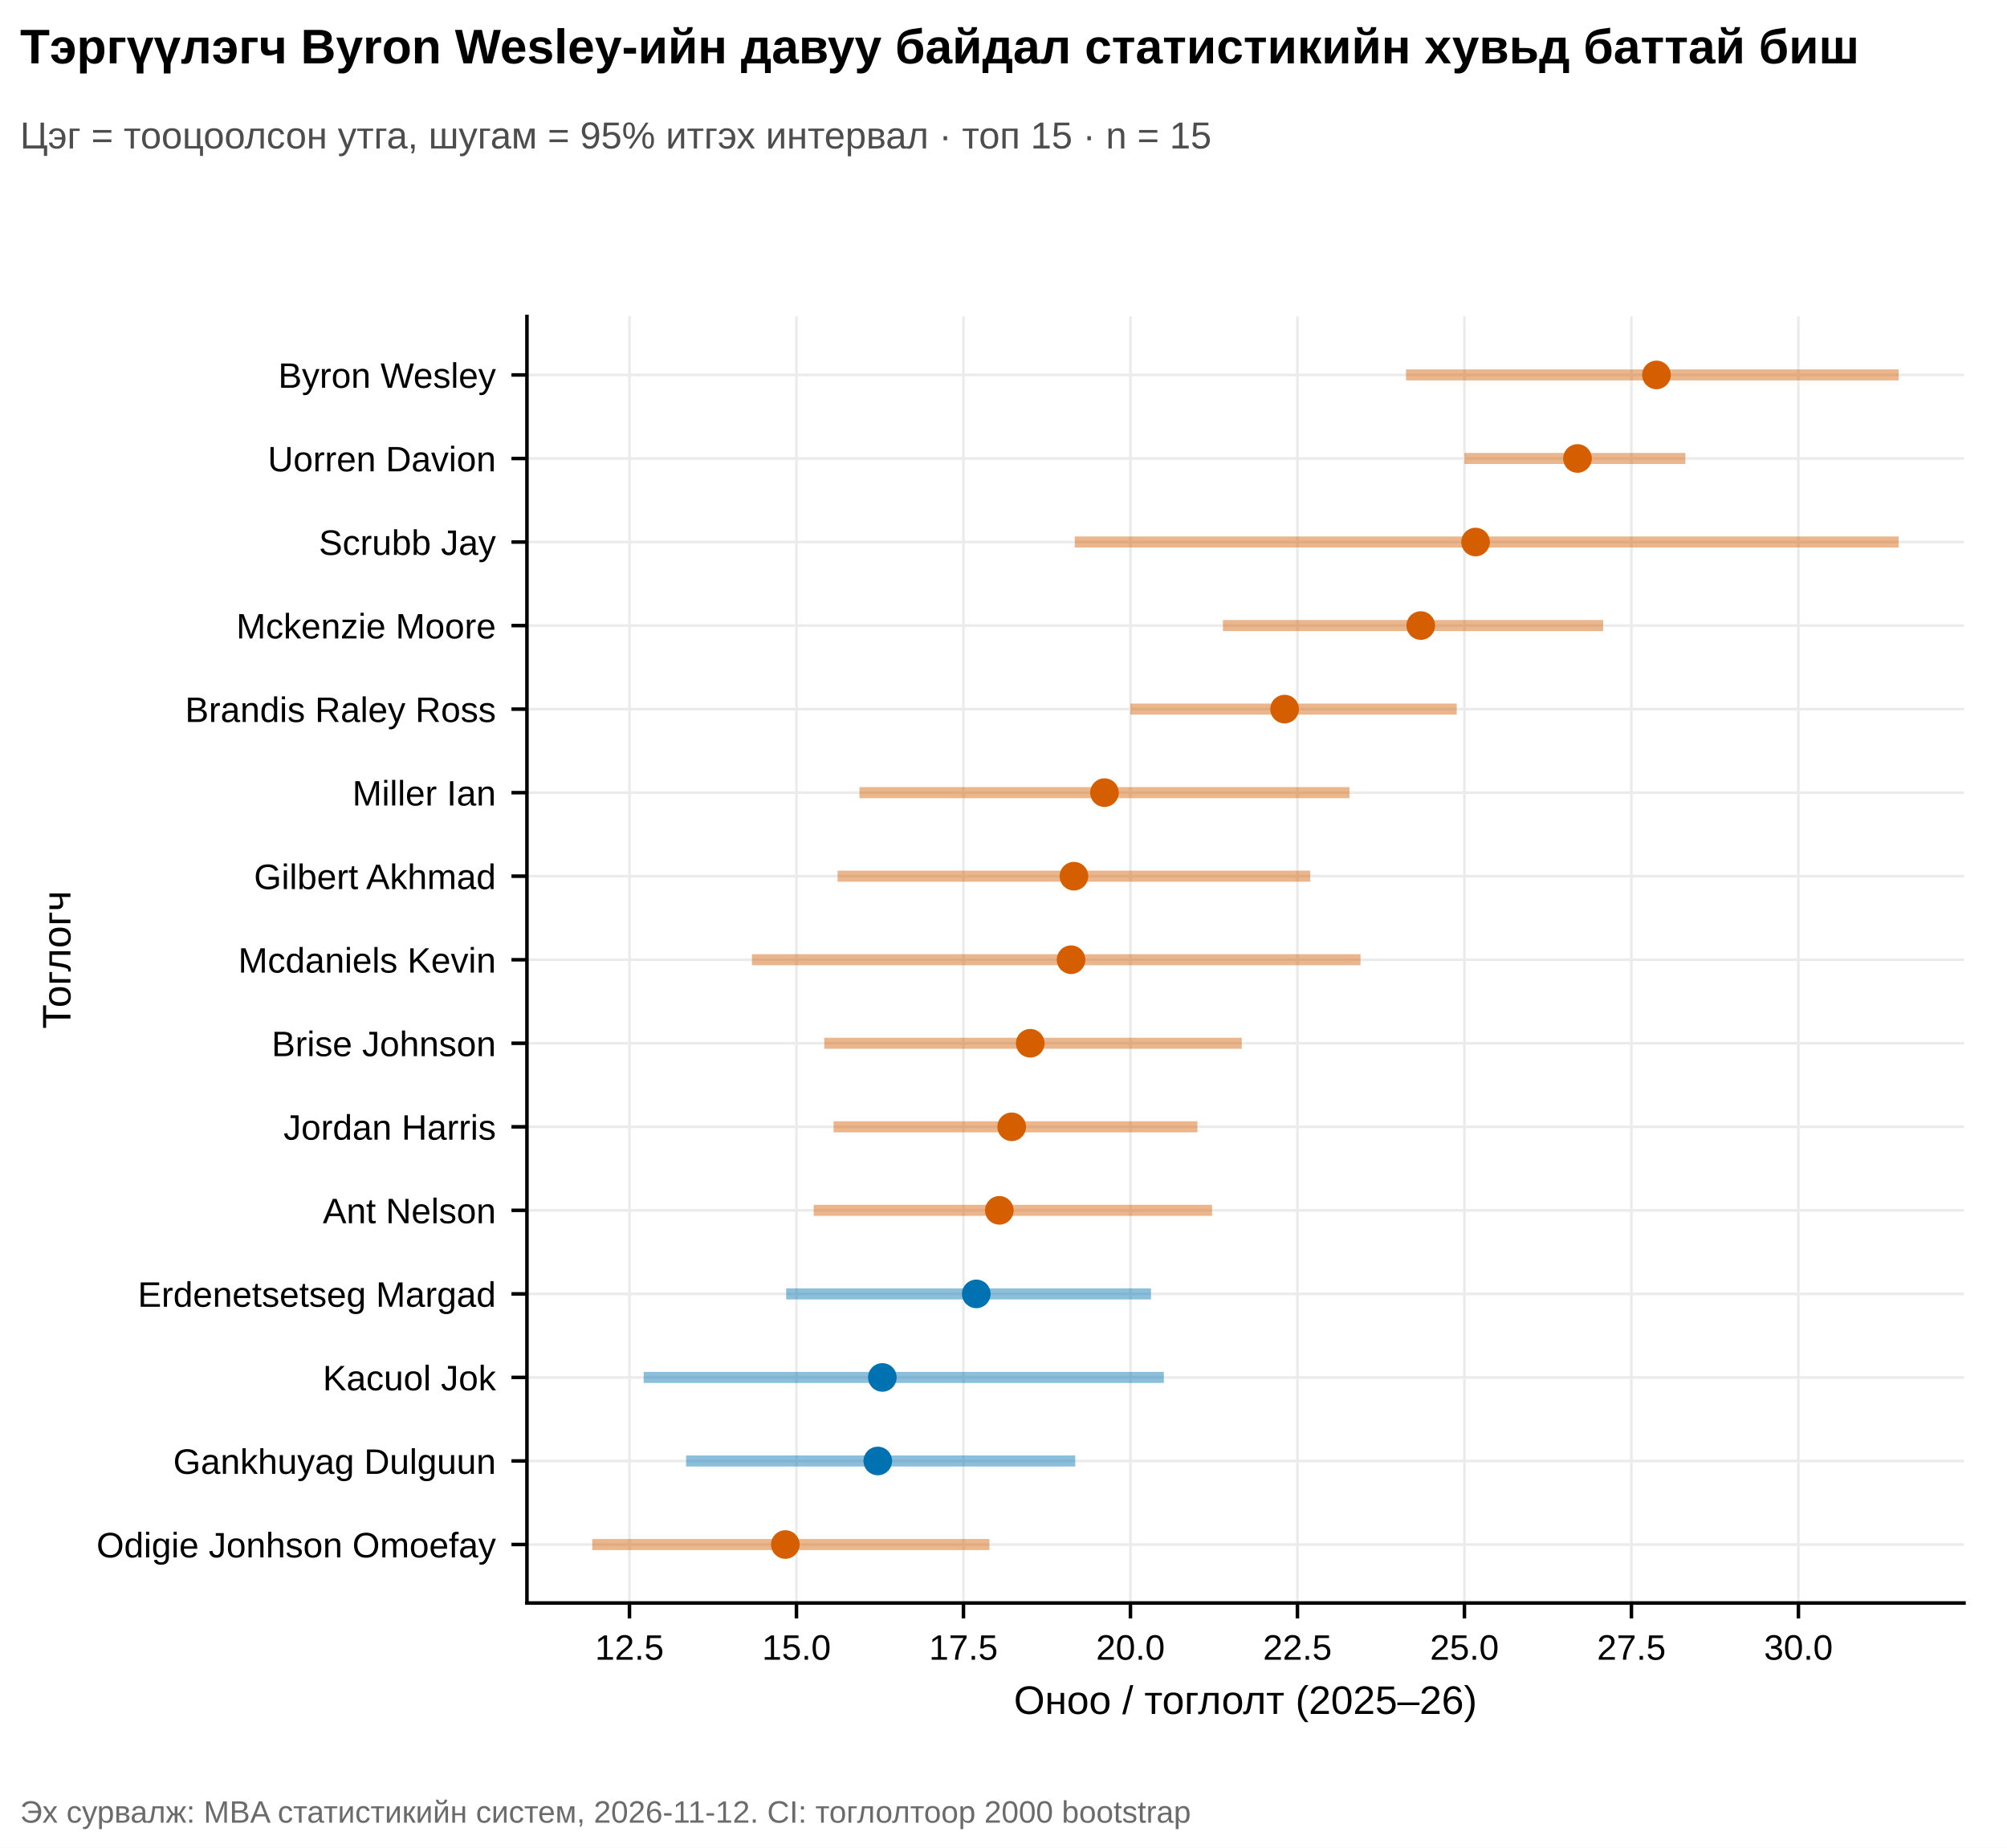
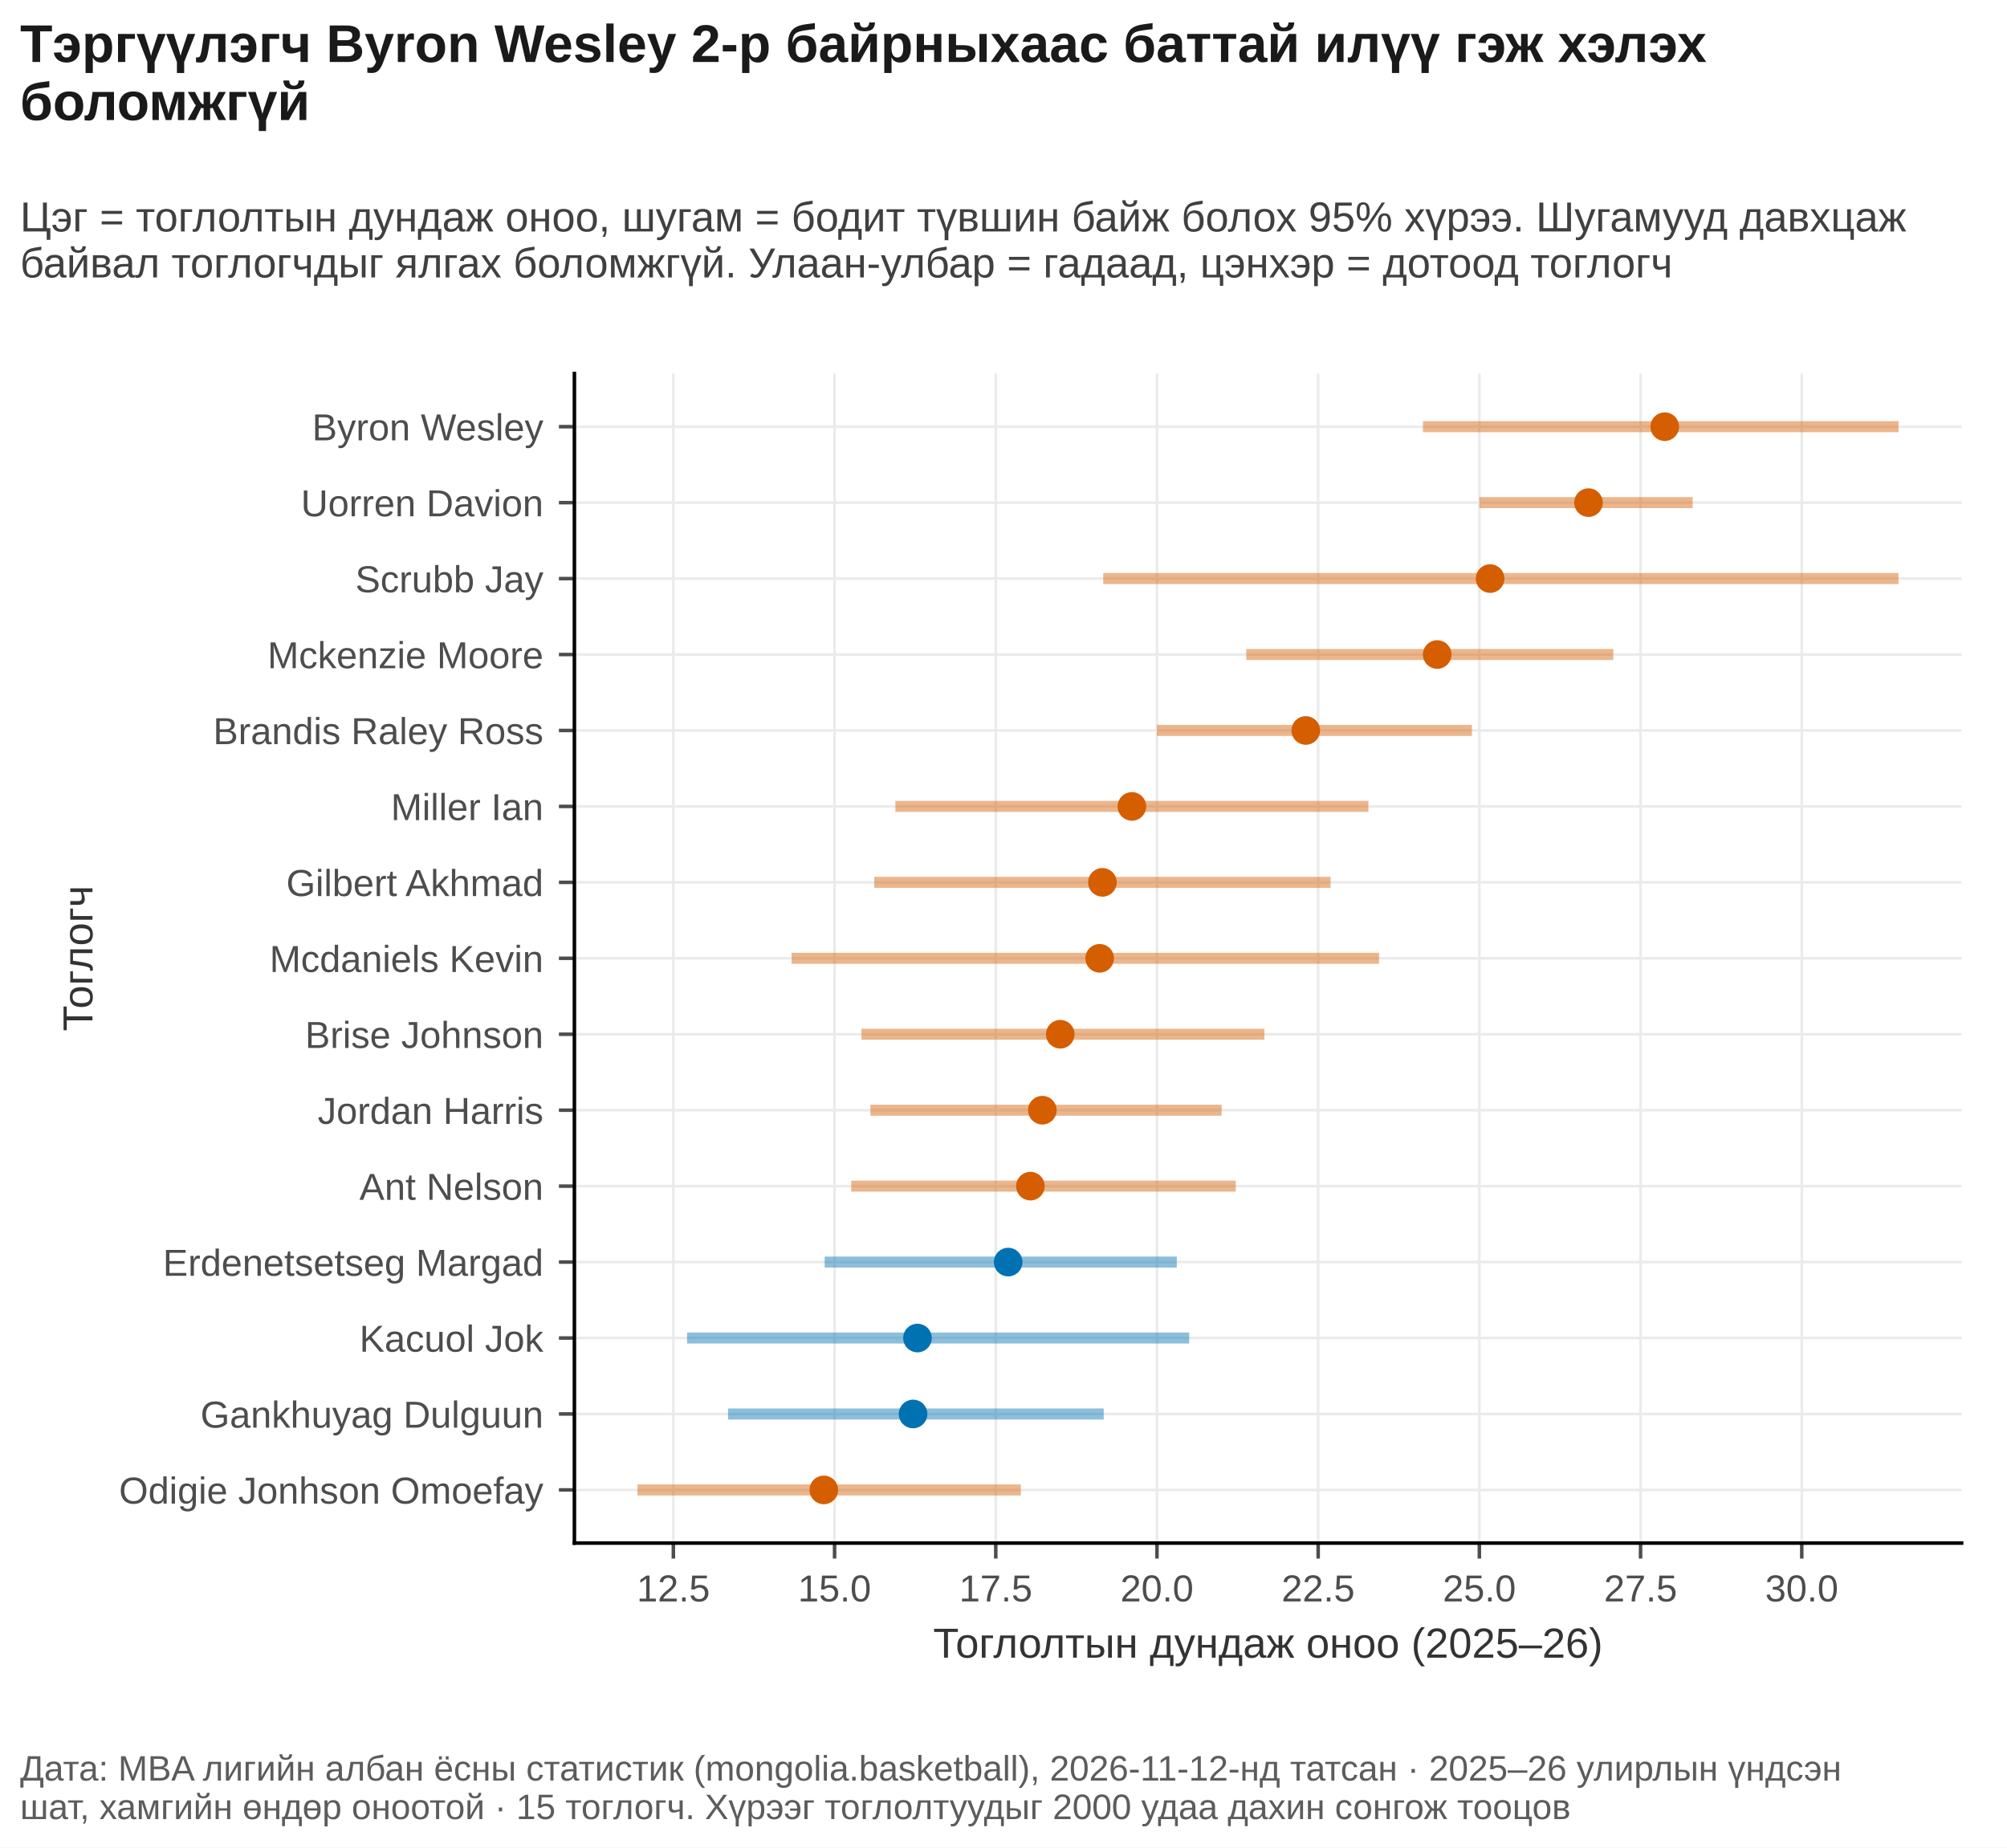
<svg xmlns="http://www.w3.org/2000/svg" xmlns:xlink="http://www.w3.org/1999/xlink" width="453.543pt" height="417.548pt" viewBox="0 0 453.543 417.548" version="1.1">
  <defs>
    <style type="text/css">*{stroke-linejoin: round; stroke-linecap: butt}</style>
  </defs>
  <g id="figure_1">
    <g id="patch_1">
      <path d="M 0 417.548  L 453.543 417.548  L 453.543 0  L 0 0  z " style="fill: #ffffff" />
    </g>
    <g id="axes_1">
      <g id="patch_2">
-         <path d="M 119.079 362.255  L 443.825 362.255  L 443.825 71.514  L 119.079 71.514  z " style="fill: #ffffff" />
+         <path d="M 129.803 348.716  L 443.285 348.716  L 443.285 84.409  L 129.803 84.409  z " style="fill: #ffffff" />
      </g>
      <g id="matplotlib.axis_1">
        <g id="xtick_1">
          <g id="line2d_1">
-             <path d="M 142.247 362.255  L 142.247 71.514  " clip-path="url(#p1d224a4db0)" style="fill: none; stroke: #ebebeb; stroke-width: 0.6; stroke-linecap: square" />
+             <path d="M 152.168 348.716  L 152.168 84.409  " clip-path="url(#p06e6c87b1b)" style="fill: none; stroke: #ebebeb; stroke-width: 0.6; stroke-linecap: square" />
          </g>
          <g id="line2d_2">
            <defs>
-               <path id="m3e27745aa3" d="M 0 0  L 0 3.5  " style="stroke: #000000; stroke-width: 0.8" />
+               <path id="mf986387a4b" d="M 0 0  L 0 3.5  " style="stroke: #4d4d4d; stroke-width: 0.8" />
            </defs>
            <g>
-               <use xlink:href="#m3e27745aa3" x="142.247" y="362.255" style="stroke: #000000; stroke-width: 0.8" />
+               <use xlink:href="#mf986387a4b" x="152.168" y="348.716" style="fill: #4d4d4d; stroke: #4d4d4d; stroke-width: 0.8" />
            </g>
          </g>
          <g id="text_1">
-             <text style="font-size: 8px; font-family: 'Arial'; text-anchor: middle" x="142.247" y="375.079" transform="rotate(-0 142.2473 375.0791)">12.5</text>
+             <text style="font-size: 8.5px; font-family: 'Arial'; text-anchor: middle; fill: #4d4d4d" x="152.168" y="361.904" transform="rotate(-0 152.1675 361.9038)">12.5</text>
          </g>
        </g>
        <g id="xtick_2">
          <g id="line2d_3">
-             <path d="M 179.984 362.255  L 179.984 71.514  " clip-path="url(#p1d224a4db0)" style="fill: none; stroke: #ebebeb; stroke-width: 0.6; stroke-linecap: square" />
+             <path d="M 188.596 348.716  L 188.596 84.409  " clip-path="url(#p06e6c87b1b)" style="fill: none; stroke: #ebebeb; stroke-width: 0.6; stroke-linecap: square" />
          </g>
          <g id="line2d_4">
            <g>
-               <use xlink:href="#m3e27745aa3" x="179.984" y="362.255" style="stroke: #000000; stroke-width: 0.8" />
+               <use xlink:href="#mf986387a4b" x="188.596" y="348.716" style="fill: #4d4d4d; stroke: #4d4d4d; stroke-width: 0.8" />
            </g>
          </g>
          <g id="text_2">
-             <text style="font-size: 8px; font-family: 'Arial'; text-anchor: middle" x="179.984" y="375.079" transform="rotate(-0 179.9841 375.0791)">15.0</text>
+             <text style="font-size: 8.5px; font-family: 'Arial'; text-anchor: middle; fill: #4d4d4d" x="188.596" y="361.904" transform="rotate(-0 188.5955 361.9038)">15.0</text>
          </g>
        </g>
        <g id="xtick_3">
          <g id="line2d_5">
-             <path d="M 217.721 362.255  L 217.721 71.514  " clip-path="url(#p1d224a4db0)" style="fill: none; stroke: #ebebeb; stroke-width: 0.6; stroke-linecap: square" />
+             <path d="M 225.024 348.716  L 225.024 84.409  " clip-path="url(#p06e6c87b1b)" style="fill: none; stroke: #ebebeb; stroke-width: 0.6; stroke-linecap: square" />
          </g>
          <g id="line2d_6">
            <g>
-               <use xlink:href="#m3e27745aa3" x="217.721" y="362.255" style="stroke: #000000; stroke-width: 0.8" />
+               <use xlink:href="#mf986387a4b" x="225.024" y="348.716" style="fill: #4d4d4d; stroke: #4d4d4d; stroke-width: 0.8" />
            </g>
          </g>
          <g id="text_3">
-             <text style="font-size: 8px; font-family: 'Arial'; text-anchor: middle" x="217.721" y="375.079" transform="rotate(-0 217.721 375.0791)">17.5</text>
+             <text style="font-size: 8.5px; font-family: 'Arial'; text-anchor: middle; fill: #4d4d4d" x="225.024" y="361.904" transform="rotate(-0 225.0235 361.9038)">17.5</text>
          </g>
        </g>
        <g id="xtick_4">
          <g id="line2d_7">
-             <path d="M 255.458 362.255  L 255.458 71.514  " clip-path="url(#p1d224a4db0)" style="fill: none; stroke: #ebebeb; stroke-width: 0.6; stroke-linecap: square" />
+             <path d="M 261.452 348.716  L 261.452 84.409  " clip-path="url(#p06e6c87b1b)" style="fill: none; stroke: #ebebeb; stroke-width: 0.6; stroke-linecap: square" />
          </g>
          <g id="line2d_8">
            <g>
-               <use xlink:href="#m3e27745aa3" x="255.458" y="362.255" style="stroke: #000000; stroke-width: 0.8" />
+               <use xlink:href="#mf986387a4b" x="261.452" y="348.716" style="fill: #4d4d4d; stroke: #4d4d4d; stroke-width: 0.8" />
            </g>
          </g>
          <g id="text_4">
-             <text style="font-size: 8px; font-family: 'Arial'; text-anchor: middle" x="255.458" y="375.079" transform="rotate(-0 255.4579 375.0791)">20.0</text>
+             <text style="font-size: 8.5px; font-family: 'Arial'; text-anchor: middle; fill: #4d4d4d" x="261.452" y="361.904" transform="rotate(-0 261.4515 361.9038)">20.0</text>
          </g>
        </g>
        <g id="xtick_5">
          <g id="line2d_9">
-             <path d="M 293.195 362.255  L 293.195 71.514  " clip-path="url(#p1d224a4db0)" style="fill: none; stroke: #ebebeb; stroke-width: 0.6; stroke-linecap: square" />
+             <path d="M 297.879 348.716  L 297.879 84.409  " clip-path="url(#p06e6c87b1b)" style="fill: none; stroke: #ebebeb; stroke-width: 0.6; stroke-linecap: square" />
          </g>
          <g id="line2d_10">
            <g>
-               <use xlink:href="#m3e27745aa3" x="293.195" y="362.255" style="stroke: #000000; stroke-width: 0.8" />
+               <use xlink:href="#mf986387a4b" x="297.879" y="348.716" style="fill: #4d4d4d; stroke: #4d4d4d; stroke-width: 0.8" />
            </g>
          </g>
          <g id="text_5">
-             <text style="font-size: 8px; font-family: 'Arial'; text-anchor: middle" x="293.195" y="375.079" transform="rotate(-0 293.1948 375.0791)">22.5</text>
+             <text style="font-size: 8.5px; font-family: 'Arial'; text-anchor: middle; fill: #4d4d4d" x="297.879" y="361.904" transform="rotate(-0 297.8795 361.9038)">22.5</text>
          </g>
        </g>
        <g id="xtick_6">
          <g id="line2d_11">
-             <path d="M 330.932 362.255  L 330.932 71.514  " clip-path="url(#p1d224a4db0)" style="fill: none; stroke: #ebebeb; stroke-width: 0.6; stroke-linecap: square" />
+             <path d="M 334.307 348.716  L 334.307 84.409  " clip-path="url(#p06e6c87b1b)" style="fill: none; stroke: #ebebeb; stroke-width: 0.6; stroke-linecap: square" />
          </g>
          <g id="line2d_12">
            <g>
-               <use xlink:href="#m3e27745aa3" x="330.932" y="362.255" style="stroke: #000000; stroke-width: 0.8" />
+               <use xlink:href="#mf986387a4b" x="334.307" y="348.716" style="fill: #4d4d4d; stroke: #4d4d4d; stroke-width: 0.8" />
            </g>
          </g>
          <g id="text_6">
-             <text style="font-size: 8px; font-family: 'Arial'; text-anchor: middle" x="330.932" y="375.079" transform="rotate(-0 330.9317 375.0791)">25.0</text>
+             <text style="font-size: 8.5px; font-family: 'Arial'; text-anchor: middle; fill: #4d4d4d" x="334.307" y="361.904" transform="rotate(-0 334.3075 361.9038)">25.0</text>
          </g>
        </g>
        <g id="xtick_7">
          <g id="line2d_13">
-             <path d="M 368.669 362.255  L 368.669 71.514  " clip-path="url(#p1d224a4db0)" style="fill: none; stroke: #ebebeb; stroke-width: 0.6; stroke-linecap: square" />
+             <path d="M 370.735 348.716  L 370.735 84.409  " clip-path="url(#p06e6c87b1b)" style="fill: none; stroke: #ebebeb; stroke-width: 0.6; stroke-linecap: square" />
          </g>
          <g id="line2d_14">
            <g>
-               <use xlink:href="#m3e27745aa3" x="368.669" y="362.255" style="stroke: #000000; stroke-width: 0.8" />
+               <use xlink:href="#mf986387a4b" x="370.735" y="348.716" style="fill: #4d4d4d; stroke: #4d4d4d; stroke-width: 0.8" />
            </g>
          </g>
          <g id="text_7">
-             <text style="font-size: 8px; font-family: 'Arial'; text-anchor: middle" x="368.669" y="375.079" transform="rotate(-0 368.6686 375.0791)">27.5</text>
+             <text style="font-size: 8.5px; font-family: 'Arial'; text-anchor: middle; fill: #4d4d4d" x="370.735" y="361.904" transform="rotate(-0 370.7355 361.9038)">27.5</text>
          </g>
        </g>
        <g id="xtick_8">
          <g id="line2d_15">
-             <path d="M 406.406 362.255  L 406.406 71.514  " clip-path="url(#p1d224a4db0)" style="fill: none; stroke: #ebebeb; stroke-width: 0.6; stroke-linecap: square" />
+             <path d="M 407.163 348.716  L 407.163 84.409  " clip-path="url(#p06e6c87b1b)" style="fill: none; stroke: #ebebeb; stroke-width: 0.6; stroke-linecap: square" />
          </g>
          <g id="line2d_16">
            <g>
-               <use xlink:href="#m3e27745aa3" x="406.406" y="362.255" style="stroke: #000000; stroke-width: 0.8" />
+               <use xlink:href="#mf986387a4b" x="407.163" y="348.716" style="fill: #4d4d4d; stroke: #4d4d4d; stroke-width: 0.8" />
            </g>
          </g>
          <g id="text_8">
-             <text style="font-size: 8px; font-family: 'Arial'; text-anchor: middle" x="406.406" y="375.079" transform="rotate(-0 406.4055 375.0791)">30.0</text>
+             <text style="font-size: 8.5px; font-family: 'Arial'; text-anchor: middle; fill: #4d4d4d" x="407.163" y="361.904" transform="rotate(-0 407.1635 361.9038)">30.0</text>
          </g>
        </g>
        <g id="text_9">
-           <text style="font-size: 9px; font-family: 'Arial'; text-anchor: middle" x="281.452" y="387.32" transform="rotate(-0 281.4518 387.3201)">Оноо / тоглолт (2025–26)</text>
+           <text style="font-size: 9.5px; font-family: 'Arial'; text-anchor: middle; fill: #333333" x="286.544" y="374.609" transform="rotate(-0 286.5438 374.6089)">Тоглолтын дундаж оноо (2025–26)</text>
        </g>
      </g>
      <g id="matplotlib.axis_2">
        <g id="ytick_1">
          <g id="line2d_17">
-             <path d="M 119.079 349.039  L 443.825 349.039  " clip-path="url(#p1d224a4db0)" style="fill: none; stroke: #ebebeb; stroke-width: 0.6; stroke-linecap: square" />
+             <path d="M 129.803 336.702  L 443.285 336.702  " clip-path="url(#p06e6c87b1b)" style="fill: none; stroke: #ebebeb; stroke-width: 0.6; stroke-linecap: square" />
          </g>
          <g id="line2d_18">
            <defs>
-               <path id="m46538852f3" d="M 0 0  L -3.5 0  " style="stroke: #000000; stroke-width: 0.8" />
+               <path id="m3fba8f0df0" d="M 0 0  L -3.5 0  " style="stroke: #4d4d4d; stroke-width: 0.8" />
            </defs>
            <g>
-               <use xlink:href="#m46538852f3" x="119.079" y="349.039" style="stroke: #000000; stroke-width: 0.8" />
+               <use xlink:href="#m3fba8f0df0" x="129.803" y="336.702" style="fill: #4d4d4d; stroke: #4d4d4d; stroke-width: 0.8" />
            </g>
          </g>
          <g id="text_10">
-             <text style="font-size: 8px; font-family: 'Arial'; text-anchor: end" x="112.079" y="351.954" transform="rotate(-0 112.0792 351.9538)">Odigie Jonhson Omoefay</text>
+             <text style="font-size: 8.5px; font-family: 'Arial'; text-anchor: end; fill: #4d4d4d" x="122.803" y="339.798" transform="rotate(-0 122.803 339.7982)">Odigie Jonhson Omoefay</text>
          </g>
        </g>
        <g id="ytick_2">
          <g id="line2d_19">
-             <path d="M 119.079 330.16  L 443.825 330.16  " clip-path="url(#p1d224a4db0)" style="fill: none; stroke: #ebebeb; stroke-width: 0.6; stroke-linecap: square" />
+             <path d="M 129.803 319.539  L 443.285 319.539  " clip-path="url(#p06e6c87b1b)" style="fill: none; stroke: #ebebeb; stroke-width: 0.6; stroke-linecap: square" />
          </g>
          <g id="line2d_20">
            <g>
-               <use xlink:href="#m46538852f3" x="119.079" y="330.16" style="stroke: #000000; stroke-width: 0.8" />
+               <use xlink:href="#m3fba8f0df0" x="129.803" y="319.539" style="fill: #4d4d4d; stroke: #4d4d4d; stroke-width: 0.8" />
            </g>
          </g>
          <g id="text_11">
-             <text style="font-size: 8px; font-family: 'Arial'; text-anchor: end" x="112.079" y="333.072" transform="rotate(-0 112.0792 333.0723)">Gankhuyag Dulguun</text>
+             <text style="font-size: 8.5px; font-family: 'Arial'; text-anchor: end; fill: #4d4d4d" x="122.803" y="322.633" transform="rotate(-0 122.803 322.6331)">Gankhuyag Dulguun</text>
          </g>
        </g>
        <g id="ytick_3">
          <g id="line2d_21">
-             <path d="M 119.079 311.281  L 443.825 311.281  " clip-path="url(#p1d224a4db0)" style="fill: none; stroke: #ebebeb; stroke-width: 0.6; stroke-linecap: square" />
+             <path d="M 129.803 302.376  L 443.285 302.376  " clip-path="url(#p06e6c87b1b)" style="fill: none; stroke: #ebebeb; stroke-width: 0.6; stroke-linecap: square" />
          </g>
          <g id="line2d_22">
            <g>
-               <use xlink:href="#m46538852f3" x="119.079" y="311.281" style="stroke: #000000; stroke-width: 0.8" />
+               <use xlink:href="#m3fba8f0df0" x="129.803" y="302.376" style="fill: #4d4d4d; stroke: #4d4d4d; stroke-width: 0.8" />
            </g>
          </g>
          <g id="text_12">
-             <text style="font-size: 8px; font-family: 'Arial'; text-anchor: end" x="112.079" y="314.193" transform="rotate(-0 112.0792 314.193)">Kacuol Jok</text>
+             <text style="font-size: 8.5px; font-family: 'Arial'; text-anchor: end; fill: #4d4d4d" x="122.803" y="305.47" transform="rotate(-0 122.803 305.4703)">Kacuol Jok</text>
          </g>
        </g>
        <g id="ytick_4">
          <g id="line2d_23">
-             <path d="M 119.079 292.402  L 443.825 292.402  " clip-path="url(#p1d224a4db0)" style="fill: none; stroke: #ebebeb; stroke-width: 0.6; stroke-linecap: square" />
+             <path d="M 129.803 285.213  L 443.285 285.213  " clip-path="url(#p06e6c87b1b)" style="fill: none; stroke: #ebebeb; stroke-width: 0.6; stroke-linecap: square" />
          </g>
          <g id="line2d_24">
            <g>
-               <use xlink:href="#m46538852f3" x="119.079" y="292.402" style="stroke: #000000; stroke-width: 0.8" />
+               <use xlink:href="#m3fba8f0df0" x="129.803" y="285.213" style="fill: #4d4d4d; stroke: #4d4d4d; stroke-width: 0.8" />
            </g>
          </g>
          <g id="text_13">
-             <text style="font-size: 8px; font-family: 'Arial'; text-anchor: end" x="112.079" y="295.314" transform="rotate(-0 112.0792 295.3138)">Erdenetsetseg Margad</text>
+             <text style="font-size: 8.5px; font-family: 'Arial'; text-anchor: end; fill: #4d4d4d" x="122.803" y="288.308" transform="rotate(-0 122.803 288.3076)">Erdenetsetseg Margad</text>
          </g>
        </g>
        <g id="ytick_5">
          <g id="line2d_25">
-             <path d="M 119.079 273.522  L 443.825 273.522  " clip-path="url(#p1d224a4db0)" style="fill: none; stroke: #ebebeb; stroke-width: 0.6; stroke-linecap: square" />
+             <path d="M 129.803 268.051  L 443.285 268.051  " clip-path="url(#p06e6c87b1b)" style="fill: none; stroke: #ebebeb; stroke-width: 0.6; stroke-linecap: square" />
          </g>
          <g id="line2d_26">
            <g>
-               <use xlink:href="#m46538852f3" x="119.079" y="273.522" style="stroke: #000000; stroke-width: 0.8" />
+               <use xlink:href="#m3fba8f0df0" x="129.803" y="268.051" style="fill: #4d4d4d; stroke: #4d4d4d; stroke-width: 0.8" />
            </g>
          </g>
          <g id="text_14">
-             <text style="font-size: 8px; font-family: 'Arial'; text-anchor: end" x="112.079" y="276.434" transform="rotate(-0 112.0792 276.4345)">Ant Nelson</text>
+             <text style="font-size: 8.5px; font-family: 'Arial'; text-anchor: end; fill: #4d4d4d" x="122.803" y="271.145" transform="rotate(-0 122.803 271.1448)">Ant Nelson</text>
          </g>
        </g>
        <g id="ytick_6">
          <g id="line2d_27">
-             <path d="M 119.079 254.643  L 443.825 254.643  " clip-path="url(#p1d224a4db0)" style="fill: none; stroke: #ebebeb; stroke-width: 0.6; stroke-linecap: square" />
+             <path d="M 129.803 250.888  L 443.285 250.888  " clip-path="url(#p06e6c87b1b)" style="fill: none; stroke: #ebebeb; stroke-width: 0.6; stroke-linecap: square" />
          </g>
          <g id="line2d_28">
            <g>
-               <use xlink:href="#m46538852f3" x="119.079" y="254.643" style="stroke: #000000; stroke-width: 0.8" />
+               <use xlink:href="#m3fba8f0df0" x="129.803" y="250.888" style="fill: #4d4d4d; stroke: #4d4d4d; stroke-width: 0.8" />
            </g>
          </g>
          <g id="text_15">
-             <text style="font-size: 8px; font-family: 'Arial'; text-anchor: end" x="112.079" y="257.555" transform="rotate(-0 112.0792 257.5552)">Jordan Harris</text>
+             <text style="font-size: 8.5px; font-family: 'Arial'; text-anchor: end; fill: #4d4d4d" x="122.803" y="253.982" transform="rotate(-0 122.803 253.9821)">Jordan Harris</text>
          </g>
        </g>
        <g id="ytick_7">
          <g id="line2d_29">
-             <path d="M 119.079 235.764  L 443.825 235.764  " clip-path="url(#p1d224a4db0)" style="fill: none; stroke: #ebebeb; stroke-width: 0.6; stroke-linecap: square" />
+             <path d="M 129.803 233.725  L 443.285 233.725  " clip-path="url(#p06e6c87b1b)" style="fill: none; stroke: #ebebeb; stroke-width: 0.6; stroke-linecap: square" />
          </g>
          <g id="line2d_30">
            <g>
-               <use xlink:href="#m46538852f3" x="119.079" y="235.764" style="stroke: #000000; stroke-width: 0.8" />
+               <use xlink:href="#m3fba8f0df0" x="129.803" y="233.725" style="fill: #4d4d4d; stroke: #4d4d4d; stroke-width: 0.8" />
            </g>
          </g>
          <g id="text_16">
-             <text style="font-size: 8px; font-family: 'Arial'; text-anchor: end" x="112.079" y="238.676" transform="rotate(-0 112.0792 238.676)">Brise Johnson</text>
+             <text style="font-size: 8.5px; font-family: 'Arial'; text-anchor: end; fill: #4d4d4d" x="122.803" y="236.819" transform="rotate(-0 122.803 236.8194)">Brise Johnson</text>
          </g>
        </g>
        <g id="ytick_8">
          <g id="line2d_31">
-             <path d="M 119.079 216.885  L 443.825 216.885  " clip-path="url(#p1d224a4db0)" style="fill: none; stroke: #ebebeb; stroke-width: 0.6; stroke-linecap: square" />
+             <path d="M 129.803 216.563  L 443.285 216.563  " clip-path="url(#p06e6c87b1b)" style="fill: none; stroke: #ebebeb; stroke-width: 0.6; stroke-linecap: square" />
          </g>
          <g id="line2d_32">
            <g>
-               <use xlink:href="#m46538852f3" x="119.079" y="216.885" style="stroke: #000000; stroke-width: 0.8" />
+               <use xlink:href="#m3fba8f0df0" x="129.803" y="216.563" style="fill: #4d4d4d; stroke: #4d4d4d; stroke-width: 0.8" />
            </g>
          </g>
          <g id="text_17">
-             <text style="font-size: 8px; font-family: 'Arial'; text-anchor: end" x="112.079" y="219.797" transform="rotate(-0 112.0792 219.7967)">Mcdaniels Kevin</text>
+             <text style="font-size: 8.5px; font-family: 'Arial'; text-anchor: end; fill: #4d4d4d" x="122.803" y="219.657" transform="rotate(-0 122.803 219.6566)">Mcdaniels Kevin</text>
          </g>
        </g>
        <g id="ytick_9">
          <g id="line2d_33">
-             <path d="M 119.079 198.005  L 443.825 198.005  " clip-path="url(#p1d224a4db0)" style="fill: none; stroke: #ebebeb; stroke-width: 0.6; stroke-linecap: square" />
+             <path d="M 129.803 199.4  L 443.285 199.4  " clip-path="url(#p06e6c87b1b)" style="fill: none; stroke: #ebebeb; stroke-width: 0.6; stroke-linecap: square" />
          </g>
          <g id="line2d_34">
            <g>
-               <use xlink:href="#m46538852f3" x="119.079" y="198.005" style="stroke: #000000; stroke-width: 0.8" />
+               <use xlink:href="#m3fba8f0df0" x="129.803" y="199.4" style="fill: #4d4d4d; stroke: #4d4d4d; stroke-width: 0.8" />
            </g>
          </g>
          <g id="text_18">
-             <text style="font-size: 8px; font-family: 'Arial'; text-anchor: end" x="112.079" y="200.917" transform="rotate(-0 112.0792 200.9175)">Gilbert Akhmad</text>
+             <text style="font-size: 8.5px; font-family: 'Arial'; text-anchor: end; fill: #4d4d4d" x="122.803" y="202.494" transform="rotate(-0 122.803 202.4939)">Gilbert Akhmad</text>
          </g>
        </g>
        <g id="ytick_10">
          <g id="line2d_35">
-             <path d="M 119.079 179.126  L 443.825 179.126  " clip-path="url(#p1d224a4db0)" style="fill: none; stroke: #ebebeb; stroke-width: 0.6; stroke-linecap: square" />
+             <path d="M 129.803 182.237  L 443.285 182.237  " clip-path="url(#p06e6c87b1b)" style="fill: none; stroke: #ebebeb; stroke-width: 0.6; stroke-linecap: square" />
          </g>
          <g id="line2d_36">
            <g>
-               <use xlink:href="#m46538852f3" x="119.079" y="179.126" style="stroke: #000000; stroke-width: 0.8" />
+               <use xlink:href="#m3fba8f0df0" x="129.803" y="182.237" style="fill: #4d4d4d; stroke: #4d4d4d; stroke-width: 0.8" />
            </g>
          </g>
          <g id="text_19">
-             <text style="font-size: 8px; font-family: 'Arial'; text-anchor: end" x="112.079" y="182.038" transform="rotate(-0 112.0792 182.0382)">Miller Ian</text>
+             <text style="font-size: 8.5px; font-family: 'Arial'; text-anchor: end; fill: #4d4d4d" x="122.803" y="185.331" transform="rotate(-0 122.803 185.3312)">Miller Ian</text>
          </g>
        </g>
        <g id="ytick_11">
          <g id="line2d_37">
-             <path d="M 119.079 160.247  L 443.825 160.247  " clip-path="url(#p1d224a4db0)" style="fill: none; stroke: #ebebeb; stroke-width: 0.6; stroke-linecap: square" />
+             <path d="M 129.803 165.074  L 443.285 165.074  " clip-path="url(#p06e6c87b1b)" style="fill: none; stroke: #ebebeb; stroke-width: 0.6; stroke-linecap: square" />
          </g>
          <g id="line2d_38">
            <g>
-               <use xlink:href="#m46538852f3" x="119.079" y="160.247" style="stroke: #000000; stroke-width: 0.8" />
+               <use xlink:href="#m3fba8f0df0" x="129.803" y="165.074" style="fill: #4d4d4d; stroke: #4d4d4d; stroke-width: 0.8" />
            </g>
          </g>
          <g id="text_20">
-             <text style="font-size: 8px; font-family: 'Arial'; text-anchor: end" x="112.079" y="163.159" transform="rotate(-0 112.0792 163.1589)">Brandis Raley Ross</text>
+             <text style="font-size: 8.5px; font-family: 'Arial'; text-anchor: end; fill: #4d4d4d" x="122.803" y="168.168" transform="rotate(-0 122.803 168.1684)">Brandis Raley Ross</text>
          </g>
        </g>
        <g id="ytick_12">
          <g id="line2d_39">
-             <path d="M 119.079 141.368  L 443.825 141.368  " clip-path="url(#p1d224a4db0)" style="fill: none; stroke: #ebebeb; stroke-width: 0.6; stroke-linecap: square" />
+             <path d="M 129.803 147.912  L 443.285 147.912  " clip-path="url(#p06e6c87b1b)" style="fill: none; stroke: #ebebeb; stroke-width: 0.6; stroke-linecap: square" />
          </g>
          <g id="line2d_40">
            <g>
-               <use xlink:href="#m46538852f3" x="119.079" y="141.368" style="stroke: #000000; stroke-width: 0.8" />
+               <use xlink:href="#m3fba8f0df0" x="129.803" y="147.912" style="fill: #4d4d4d; stroke: #4d4d4d; stroke-width: 0.8" />
            </g>
          </g>
          <g id="text_21">
-             <text style="font-size: 8px; font-family: 'Arial'; text-anchor: end" x="112.079" y="144.28" transform="rotate(-0 112.0792 144.2797)">Mckenzie Moore</text>
+             <text style="font-size: 8.5px; font-family: 'Arial'; text-anchor: end; fill: #4d4d4d" x="122.803" y="151.006" transform="rotate(-0 122.803 151.0057)">Mckenzie Moore</text>
          </g>
        </g>
        <g id="ytick_13">
          <g id="line2d_41">
-             <path d="M 119.079 122.488  L 443.825 122.488  " clip-path="url(#p1d224a4db0)" style="fill: none; stroke: #ebebeb; stroke-width: 0.6; stroke-linecap: square" />
+             <path d="M 129.803 130.749  L 443.285 130.749  " clip-path="url(#p06e6c87b1b)" style="fill: none; stroke: #ebebeb; stroke-width: 0.6; stroke-linecap: square" />
          </g>
          <g id="line2d_42">
            <g>
-               <use xlink:href="#m46538852f3" x="119.079" y="122.488" style="stroke: #000000; stroke-width: 0.8" />
+               <use xlink:href="#m3fba8f0df0" x="129.803" y="130.749" style="fill: #4d4d4d; stroke: #4d4d4d; stroke-width: 0.8" />
            </g>
          </g>
          <g id="text_22">
-             <text style="font-size: 8px; font-family: 'Arial'; text-anchor: end" x="112.079" y="125.4" transform="rotate(-0 112.0792 125.4004)">Scrubb Jay</text>
+             <text style="font-size: 8.5px; font-family: 'Arial'; text-anchor: end; fill: #4d4d4d" x="122.803" y="133.843" transform="rotate(-0 122.803 133.843)">Scrubb Jay</text>
          </g>
        </g>
        <g id="ytick_14">
          <g id="line2d_43">
-             <path d="M 119.079 103.609  L 443.825 103.609  " clip-path="url(#p1d224a4db0)" style="fill: none; stroke: #ebebeb; stroke-width: 0.6; stroke-linecap: square" />
+             <path d="M 129.803 113.586  L 443.285 113.586  " clip-path="url(#p06e6c87b1b)" style="fill: none; stroke: #ebebeb; stroke-width: 0.6; stroke-linecap: square" />
          </g>
          <g id="line2d_44">
            <g>
-               <use xlink:href="#m46538852f3" x="119.079" y="103.609" style="stroke: #000000; stroke-width: 0.8" />
+               <use xlink:href="#m3fba8f0df0" x="129.803" y="113.586" style="fill: #4d4d4d; stroke: #4d4d4d; stroke-width: 0.8" />
            </g>
          </g>
          <g id="text_23">
-             <text style="font-size: 8px; font-family: 'Arial'; text-anchor: end" x="112.079" y="106.521" transform="rotate(-0 112.0792 106.5212)">Uorren Davion</text>
+             <text style="font-size: 8.5px; font-family: 'Arial'; text-anchor: end; fill: #4d4d4d" x="122.803" y="116.68" transform="rotate(-0 122.803 116.6802)">Uorren Davion</text>
          </g>
        </g>
        <g id="ytick_15">
          <g id="line2d_45">
-             <path d="M 119.079 84.73  L 443.825 84.73  " clip-path="url(#p1d224a4db0)" style="fill: none; stroke: #ebebeb; stroke-width: 0.6; stroke-linecap: square" />
+             <path d="M 129.803 96.423  L 443.285 96.423  " clip-path="url(#p06e6c87b1b)" style="fill: none; stroke: #ebebeb; stroke-width: 0.6; stroke-linecap: square" />
          </g>
          <g id="line2d_46">
            <g>
-               <use xlink:href="#m46538852f3" x="119.079" y="84.73" style="stroke: #000000; stroke-width: 0.8" />
+               <use xlink:href="#m3fba8f0df0" x="129.803" y="96.423" style="fill: #4d4d4d; stroke: #4d4d4d; stroke-width: 0.8" />
            </g>
          </g>
          <g id="text_24">
-             <text style="font-size: 8px; font-family: 'Arial'; text-anchor: end" x="112.079" y="87.642" transform="rotate(-0 112.0792 87.64189)">Byron Wesley</text>
+             <text style="font-size: 8.5px; font-family: 'Arial'; text-anchor: end; fill: #4d4d4d" x="122.803" y="99.517" transform="rotate(-0 122.803 99.51748)">Byron Wesley</text>
          </g>
        </g>
        <g id="text_25">
-           <text style="font-size: 9px; font-family: 'Arial'; text-anchor: middle" x="15.918" y="216.885" transform="rotate(-90 15.91761 216.8846)">Тоглогч</text>
+           <text style="font-size: 9.5px; font-family: 'Arial'; text-anchor: middle; fill: #333333" x="20.895" y="216.563" transform="rotate(-90 20.89456 216.5625)">Тоглогч</text>
        </g>
      </g>
      <g id="LineCollection_1">
-         <path d="M 133.84 349.039  L 223.591 349.039  " clip-path="url(#p1d224a4db0)" style="fill: none; stroke: #d55e00; stroke-opacity: 0.45; stroke-width: 2.5" />
-         <path d="M 155.045 330.16  L 242.988 330.16  " clip-path="url(#p1d224a4db0)" style="fill: none; stroke: #0072b2; stroke-opacity: 0.45; stroke-width: 2.5" />
-         <path d="M 145.455 311.281  L 263.005 311.281  " clip-path="url(#p1d224a4db0)" style="fill: none; stroke: #0072b2; stroke-opacity: 0.45; stroke-width: 2.5" />
-         <path d="M 177.662 292.402  L 260.102 292.402  " clip-path="url(#p1d224a4db0)" style="fill: none; stroke: #0072b2; stroke-opacity: 0.45; stroke-width: 2.5" />
-         <path d="M 183.884 273.522  L 273.907 273.522  " clip-path="url(#p1d224a4db0)" style="fill: none; stroke: #d55e00; stroke-opacity: 0.45; stroke-width: 2.5" />
-         <path d="M 188.37 254.643  L 270.595 254.643  " clip-path="url(#p1d224a4db0)" style="fill: none; stroke: #d55e00; stroke-opacity: 0.45; stroke-width: 2.5" />
-         <path d="M 186.274 235.764  L 280.616 235.764  " clip-path="url(#p1d224a4db0)" style="fill: none; stroke: #d55e00; stroke-opacity: 0.45; stroke-width: 2.5" />
-         <path d="M 169.921 216.885  L 307.451 216.885  " clip-path="url(#p1d224a4db0)" style="fill: none; stroke: #d55e00; stroke-opacity: 0.45; stroke-width: 2.5" />
-         <path d="M 189.273 198.005  L 296.098 198.005  " clip-path="url(#p1d224a4db0)" style="fill: none; stroke: #d55e00; stroke-opacity: 0.45; stroke-width: 2.5" />
-         <path d="M 194.219 179.126  L 304.956 179.126  " clip-path="url(#p1d224a4db0)" style="fill: none; stroke: #d55e00; stroke-opacity: 0.45; stroke-width: 2.5" />
-         <path d="M 255.443 160.247  L 329.19 160.247  " clip-path="url(#p1d224a4db0)" style="fill: none; stroke: #d55e00; stroke-opacity: 0.45; stroke-width: 2.5" />
-         <path d="M 276.358 141.368  L 362.282 141.368  " clip-path="url(#p1d224a4db0)" style="fill: none; stroke: #d55e00; stroke-opacity: 0.45; stroke-width: 2.5" />
-         <path d="M 242.879 122.488  L 429.048 122.488  " clip-path="url(#p1d224a4db0)" style="fill: none; stroke: #d55e00; stroke-opacity: 0.45; stroke-width: 2.5" />
-         <path d="M 330.932 103.609  L 380.861 103.609  " clip-path="url(#p1d224a4db0)" style="fill: none; stroke: #d55e00; stroke-opacity: 0.45; stroke-width: 2.5" />
-         <path d="M 317.724 84.73  L 429.063 84.73  " clip-path="url(#p1d224a4db0)" style="fill: none; stroke: #d55e00; stroke-opacity: 0.45; stroke-width: 2.5" />
+         <path d="M 144.052 336.702  L 230.69 336.702  " clip-path="url(#p06e6c87b1b)" style="fill: none; stroke: #d55e00; stroke-opacity: 0.45; stroke-width: 2.5" />
+         <path d="M 164.521 319.539  L 249.414 319.539  " clip-path="url(#p06e6c87b1b)" style="fill: none; stroke: #0072b2; stroke-opacity: 0.45; stroke-width: 2.5" />
+         <path d="M 155.264 302.376  L 268.737 302.376  " clip-path="url(#p06e6c87b1b)" style="fill: none; stroke: #0072b2; stroke-opacity: 0.45; stroke-width: 2.5" />
+         <path d="M 186.354 285.213  L 265.935 285.213  " clip-path="url(#p06e6c87b1b)" style="fill: none; stroke: #0072b2; stroke-opacity: 0.45; stroke-width: 2.5" />
+         <path d="M 192.36 268.051  L 279.261 268.051  " clip-path="url(#p06e6c87b1b)" style="fill: none; stroke: #d55e00; stroke-opacity: 0.45; stroke-width: 2.5" />
+         <path d="M 196.691 250.888  L 276.063 250.888  " clip-path="url(#p06e6c87b1b)" style="fill: none; stroke: #d55e00; stroke-opacity: 0.45; stroke-width: 2.5" />
+         <path d="M 194.667 233.725  L 285.737 233.725  " clip-path="url(#p06e6c87b1b)" style="fill: none; stroke: #d55e00; stroke-opacity: 0.45; stroke-width: 2.5" />
+         <path d="M 178.881 216.563  L 311.641 216.563  " clip-path="url(#p06e6c87b1b)" style="fill: none; stroke: #d55e00; stroke-opacity: 0.45; stroke-width: 2.5" />
+         <path d="M 197.562 199.4  L 300.682 199.4  " clip-path="url(#p06e6c87b1b)" style="fill: none; stroke: #d55e00; stroke-opacity: 0.45; stroke-width: 2.5" />
+         <path d="M 202.337 182.237  L 309.233 182.237  " clip-path="url(#p06e6c87b1b)" style="fill: none; stroke: #d55e00; stroke-opacity: 0.45; stroke-width: 2.5" />
+         <path d="M 261.437 165.074  L 332.626 165.074  " clip-path="url(#p06e6c87b1b)" style="fill: none; stroke: #d55e00; stroke-opacity: 0.45; stroke-width: 2.5" />
+         <path d="M 281.627 147.912  L 364.571 147.912  " clip-path="url(#p06e6c87b1b)" style="fill: none; stroke: #d55e00; stroke-opacity: 0.45; stroke-width: 2.5" />
+         <path d="M 249.309 130.749  L 429.02 130.749  " clip-path="url(#p06e6c87b1b)" style="fill: none; stroke: #d55e00; stroke-opacity: 0.45; stroke-width: 2.5" />
+         <path d="M 334.307 113.586  L 382.505 113.586  " clip-path="url(#p06e6c87b1b)" style="fill: none; stroke: #d55e00; stroke-opacity: 0.45; stroke-width: 2.5" />
+         <path d="M 321.558 96.423  L 429.035 96.423  " clip-path="url(#p06e6c87b1b)" style="fill: none; stroke: #d55e00; stroke-opacity: 0.45; stroke-width: 2.5" />
      </g>
      <g id="patch_3">
-         <path d="M 119.079 362.255  L 119.079 71.514  " style="fill: none; stroke: #000000; stroke-width: 0.8; stroke-linejoin: miter; stroke-linecap: square" />
+         <path d="M 129.803 348.716  L 129.803 84.409  " style="fill: none; stroke: #000000; stroke-width: 0.8; stroke-linejoin: miter; stroke-linecap: square" />
      </g>
      <g id="patch_4">
-         <path d="M 119.079 362.255  L 443.825 362.255  " style="fill: none; stroke: #000000; stroke-width: 0.8; stroke-linejoin: miter; stroke-linecap: square" />
+         <path d="M 129.803 348.716  L 443.285 348.716  " style="fill: none; stroke: #000000; stroke-width: 0.8; stroke-linejoin: miter; stroke-linecap: square" />
      </g>
      <g id="PathCollection_1">
        <defs>
          <path id="C0_0_e0318e48c3" d="M 0 2.739  C 0.726 2.739 1.423 2.45 1.936 1.936  C 2.45 1.423 2.739 0.726 2.739 -0  C 2.739 -0.726 2.45 -1.423 1.936 -1.936  C 1.423 -2.45 0.726 -2.739 0 -2.739  C -0.726 -2.739 -1.423 -2.45 -1.936 -1.936  C -2.45 -1.423 -2.739 -0.726 -2.739 0  C -2.739 0.726 -2.45 1.423 -1.936 1.936  C -1.423 2.45 -0.726 2.739 0 2.739  z " />
        </defs>
-         <g clip-path="url(#p1d224a4db0)">
-           <use xlink:href="#C0_0_e0318e48c3" x="177.468" y="349.039" style="fill: #d55e00; stroke: #d55e00" />
-         </g>
-         <g clip-path="url(#p1d224a4db0)">
-           <use xlink:href="#C0_0_e0318e48c3" x="198.36" y="330.16" style="fill: #0072b2; stroke: #0072b2" />
-         </g>
-         <g clip-path="url(#p1d224a4db0)">
-           <use xlink:href="#C0_0_e0318e48c3" x="199.392" y="311.281" style="fill: #0072b2; stroke: #0072b2" />
-         </g>
-         <g clip-path="url(#p1d224a4db0)">
-           <use xlink:href="#C0_0_e0318e48c3" x="220.624" y="292.402" style="fill: #0072b2; stroke: #0072b2" />
-         </g>
-         <g clip-path="url(#p1d224a4db0)">
-           <use xlink:href="#C0_0_e0318e48c3" x="225.827" y="273.522" style="fill: #d55e00; stroke: #d55e00" />
-         </g>
-         <g clip-path="url(#p1d224a4db0)">
-           <use xlink:href="#C0_0_e0318e48c3" x="228.623" y="254.643" style="fill: #d55e00; stroke: #d55e00" />
-         </g>
-         <g clip-path="url(#p1d224a4db0)">
-           <use xlink:href="#C0_0_e0318e48c3" x="232.816" y="235.764" style="fill: #d55e00; stroke: #d55e00" />
-         </g>
-         <g clip-path="url(#p1d224a4db0)">
-           <use xlink:href="#C0_0_e0318e48c3" x="242.04" y="216.885" style="fill: #d55e00; stroke: #d55e00" />
-         </g>
-         <g clip-path="url(#p1d224a4db0)">
-           <use xlink:href="#C0_0_e0318e48c3" x="242.685" y="198.005" style="fill: #d55e00; stroke: #d55e00" />
-         </g>
-         <g clip-path="url(#p1d224a4db0)">
-           <use xlink:href="#C0_0_e0318e48c3" x="249.588" y="179.126" style="fill: #d55e00; stroke: #d55e00" />
-         </g>
-         <g clip-path="url(#p1d224a4db0)">
-           <use xlink:href="#C0_0_e0318e48c3" x="290.292" y="160.247" style="fill: #d55e00; stroke: #d55e00" />
-         </g>
-         <g clip-path="url(#p1d224a4db0)">
-           <use xlink:href="#C0_0_e0318e48c3" x="321.062" y="141.368" style="fill: #d55e00; stroke: #d55e00" />
-         </g>
-         <g clip-path="url(#p1d224a4db0)">
-           <use xlink:href="#C0_0_e0318e48c3" x="333.448" y="122.488" style="fill: #d55e00; stroke: #d55e00" />
-         </g>
-         <g clip-path="url(#p1d224a4db0)">
-           <use xlink:href="#C0_0_e0318e48c3" x="356.477" y="103.609" style="fill: #d55e00; stroke: #d55e00" />
-         </g>
-         <g clip-path="url(#p1d224a4db0)">
-           <use xlink:href="#C0_0_e0318e48c3" x="374.329" y="84.73" style="fill: #d55e00; stroke: #d55e00" />
+         <g clip-path="url(#p06e6c87b1b)">
+           <use xlink:href="#C0_0_e0318e48c3" x="186.167" y="336.702" style="fill: #d55e00; stroke: #d55e00" />
+         </g>
+         <g clip-path="url(#p06e6c87b1b)">
+           <use xlink:href="#C0_0_e0318e48c3" x="206.334" y="319.539" style="fill: #0072b2; stroke: #0072b2" />
+         </g>
+         <g clip-path="url(#p06e6c87b1b)">
+           <use xlink:href="#C0_0_e0318e48c3" x="207.33" y="302.376" style="fill: #0072b2; stroke: #0072b2" />
+         </g>
+         <g clip-path="url(#p06e6c87b1b)">
+           <use xlink:href="#C0_0_e0318e48c3" x="227.826" y="285.213" style="fill: #0072b2; stroke: #0072b2" />
+         </g>
+         <g clip-path="url(#p06e6c87b1b)">
+           <use xlink:href="#C0_0_e0318e48c3" x="232.849" y="268.051" style="fill: #d55e00; stroke: #d55e00" />
+         </g>
+         <g clip-path="url(#p06e6c87b1b)">
+           <use xlink:href="#C0_0_e0318e48c3" x="235.547" y="250.888" style="fill: #d55e00; stroke: #d55e00" />
+         </g>
+         <g clip-path="url(#p06e6c87b1b)">
+           <use xlink:href="#C0_0_e0318e48c3" x="239.595" y="233.725" style="fill: #d55e00; stroke: #d55e00" />
+         </g>
+         <g clip-path="url(#p06e6c87b1b)">
+           <use xlink:href="#C0_0_e0318e48c3" x="248.499" y="216.563" style="fill: #d55e00; stroke: #d55e00" />
+         </g>
+         <g clip-path="url(#p06e6c87b1b)">
+           <use xlink:href="#C0_0_e0318e48c3" x="249.122" y="199.4" style="fill: #d55e00; stroke: #d55e00" />
+         </g>
+         <g clip-path="url(#p06e6c87b1b)">
+           <use xlink:href="#C0_0_e0318e48c3" x="255.785" y="182.237" style="fill: #d55e00; stroke: #d55e00" />
+         </g>
+         <g clip-path="url(#p06e6c87b1b)">
+           <use xlink:href="#C0_0_e0318e48c3" x="295.077" y="165.074" style="fill: #d55e00; stroke: #d55e00" />
+         </g>
+         <g clip-path="url(#p06e6c87b1b)">
+           <use xlink:href="#C0_0_e0318e48c3" x="324.78" y="147.912" style="fill: #d55e00; stroke: #d55e00" />
+         </g>
+         <g clip-path="url(#p06e6c87b1b)">
+           <use xlink:href="#C0_0_e0318e48c3" x="336.736" y="130.749" style="fill: #d55e00; stroke: #d55e00" />
+         </g>
+         <g clip-path="url(#p06e6c87b1b)">
+           <use xlink:href="#C0_0_e0318e48c3" x="358.966" y="113.586" style="fill: #d55e00; stroke: #d55e00" />
+         </g>
+         <g clip-path="url(#p06e6c87b1b)">
+           <use xlink:href="#C0_0_e0318e48c3" x="376.2" y="96.423" style="fill: #d55e00; stroke: #d55e00" />
        </g>
      </g>
    </g>
    <g id="text_26">
-       <text style="font-weight: 700; font-size: 11px; font-family: 'Arial'; text-anchor: start" x="4.535" y="14.321" transform="rotate(-0 4.535433 14.32072)">Тэргүүлэгч Byron Wesley-ийн давуу байдал статистикийн хувьд баттай биш</text>
+       <text style="font-weight: 700; font-size: 12px; font-family: 'Arial'; fill: #1a1a1a" transform="translate(4.535433 14.00887)">Тэргүүлэгч Byron Wesley 2-р байрныхаас баттай илүү гэж хэлэх</text>
+       <text style="font-weight: 700; font-size: 12px; font-family: 'Arial'; fill: #1a1a1a" transform="translate(4.535433 27.12333)">боломжгүй</text>
    </g>
    <g id="text_27">
-       <text style="font-size: 8.5px; font-family: 'Arial'; text-anchor: start; fill: #4d4d4d" x="4.535" y="33.545" transform="rotate(-0 4.535433 33.54481)">Цэг = тооцоолсон утга, шугам = 95% итгэх интервал · топ 15 · n = 15</text>
+       <text style="font-size: 9.5px; font-family: 'Arial'; fill: #404040" transform="translate(4.535433 52.30966)">Цэг = тоглолтын дундаж оноо, шугам = бодит түвшин байж болох 95% хүрээ. Шугамууд давхцаж</text>
+       <text style="font-size: 9.5px; font-family: 'Arial'; fill: #404040" transform="translate(4.535433 62.69639)">байвал тоглогчдыг ялгах боломжгүй. Улаан-улбар = гадаад, цэнхэр = дотоод тоглогч</text>
    </g>
    <g id="text_28">
-       <text style="font-size: 7px; font-family: 'Arial'; text-anchor: start; fill: #6b6b6b" x="4.535" y="411.899" transform="rotate(-0 4.535433 411.899)">Эх сурвалж: MBA статистикийн систем, 2026-11-12. CI: тоглолтоор 2000 bootstrap</text>
+       <text style="font-size: 8px; font-family: 'Arial'; fill: #5c5c5c" transform="translate(4.535433 402.3818)">Дата: MBA лигийн албан ёсны статистик (mongolia.basketball), 2026-11-12-нд татсан · 2025–26 улирлын үндсэн</text>
+       <text style="font-size: 8px; font-family: 'Arial'; fill: #5c5c5c" transform="translate(4.535433 411.089)">шат, хамгийн өндөр оноотой · 15 тоглогч. Хүрээг тоглолтуудыг 2000 удаа дахин сонгож тооцов</text>
    </g>
  </g>
  <defs>
-     <clipPath id="p1d224a4db0">
-       <rect x="119.079" y="71.514" width="324.745" height="290.741" />
+     <clipPath id="p06e6c87b1b">
+       <rect x="129.803" y="84.409" width="313.482" height="264.306" />
    </clipPath>
  </defs>
</svg>
